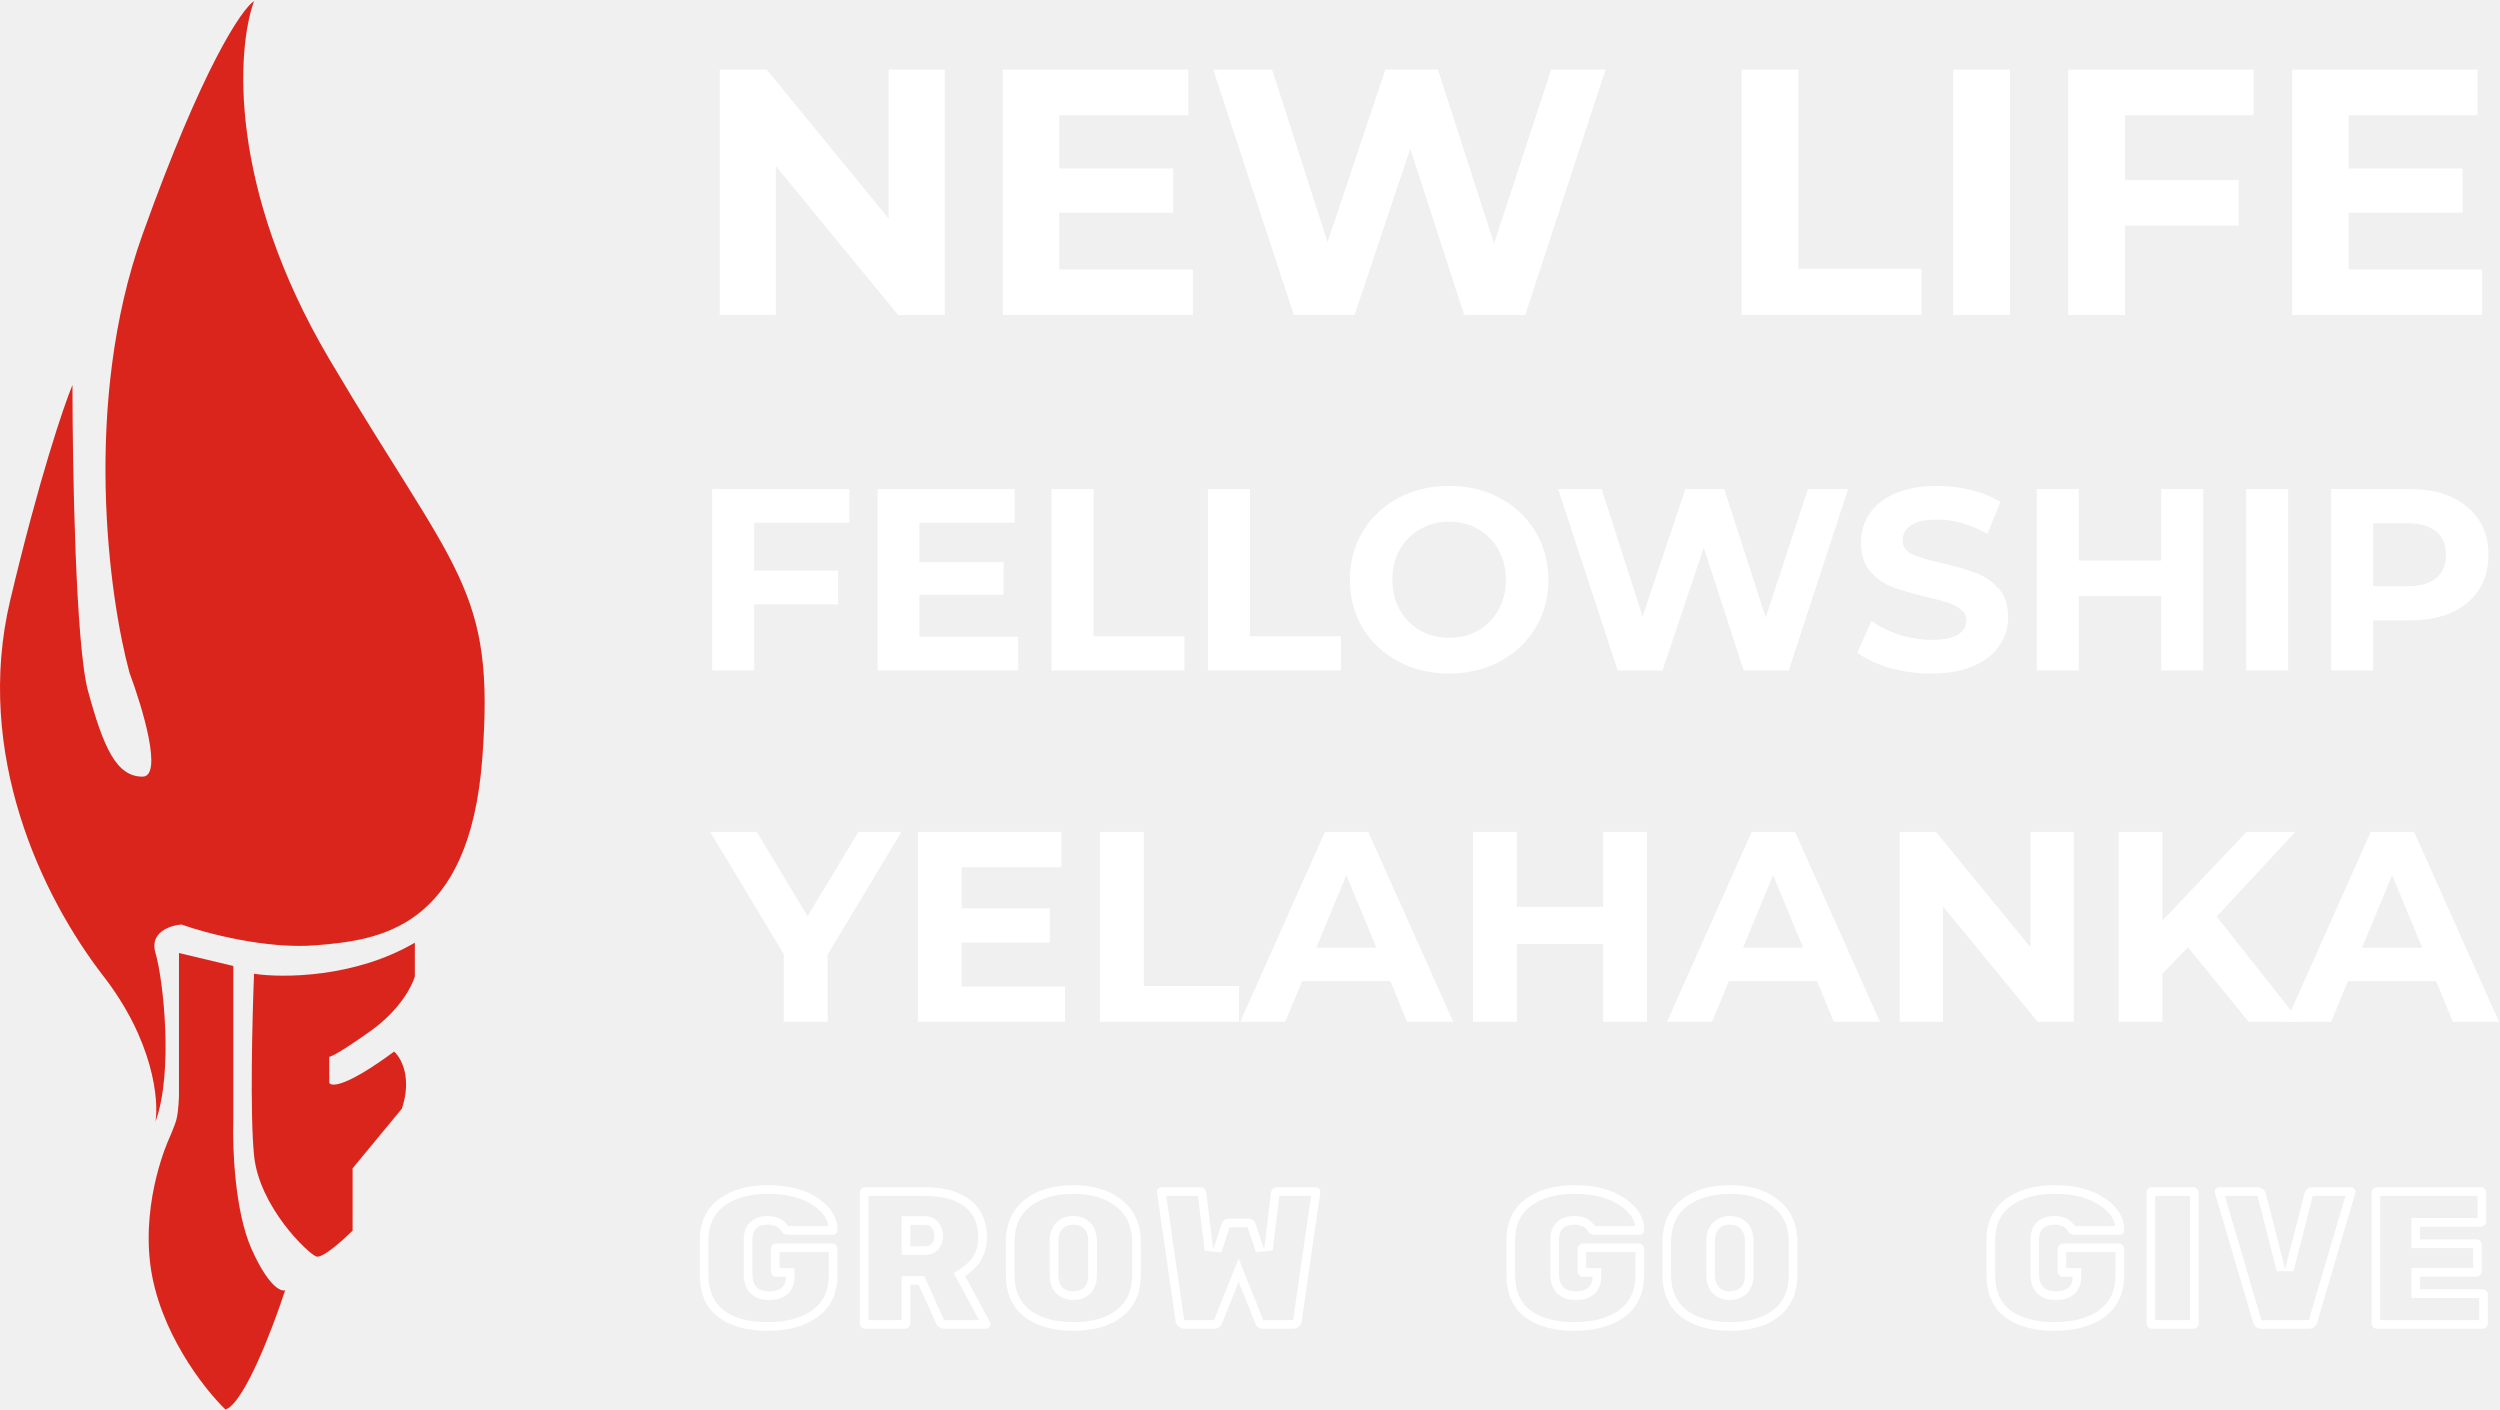
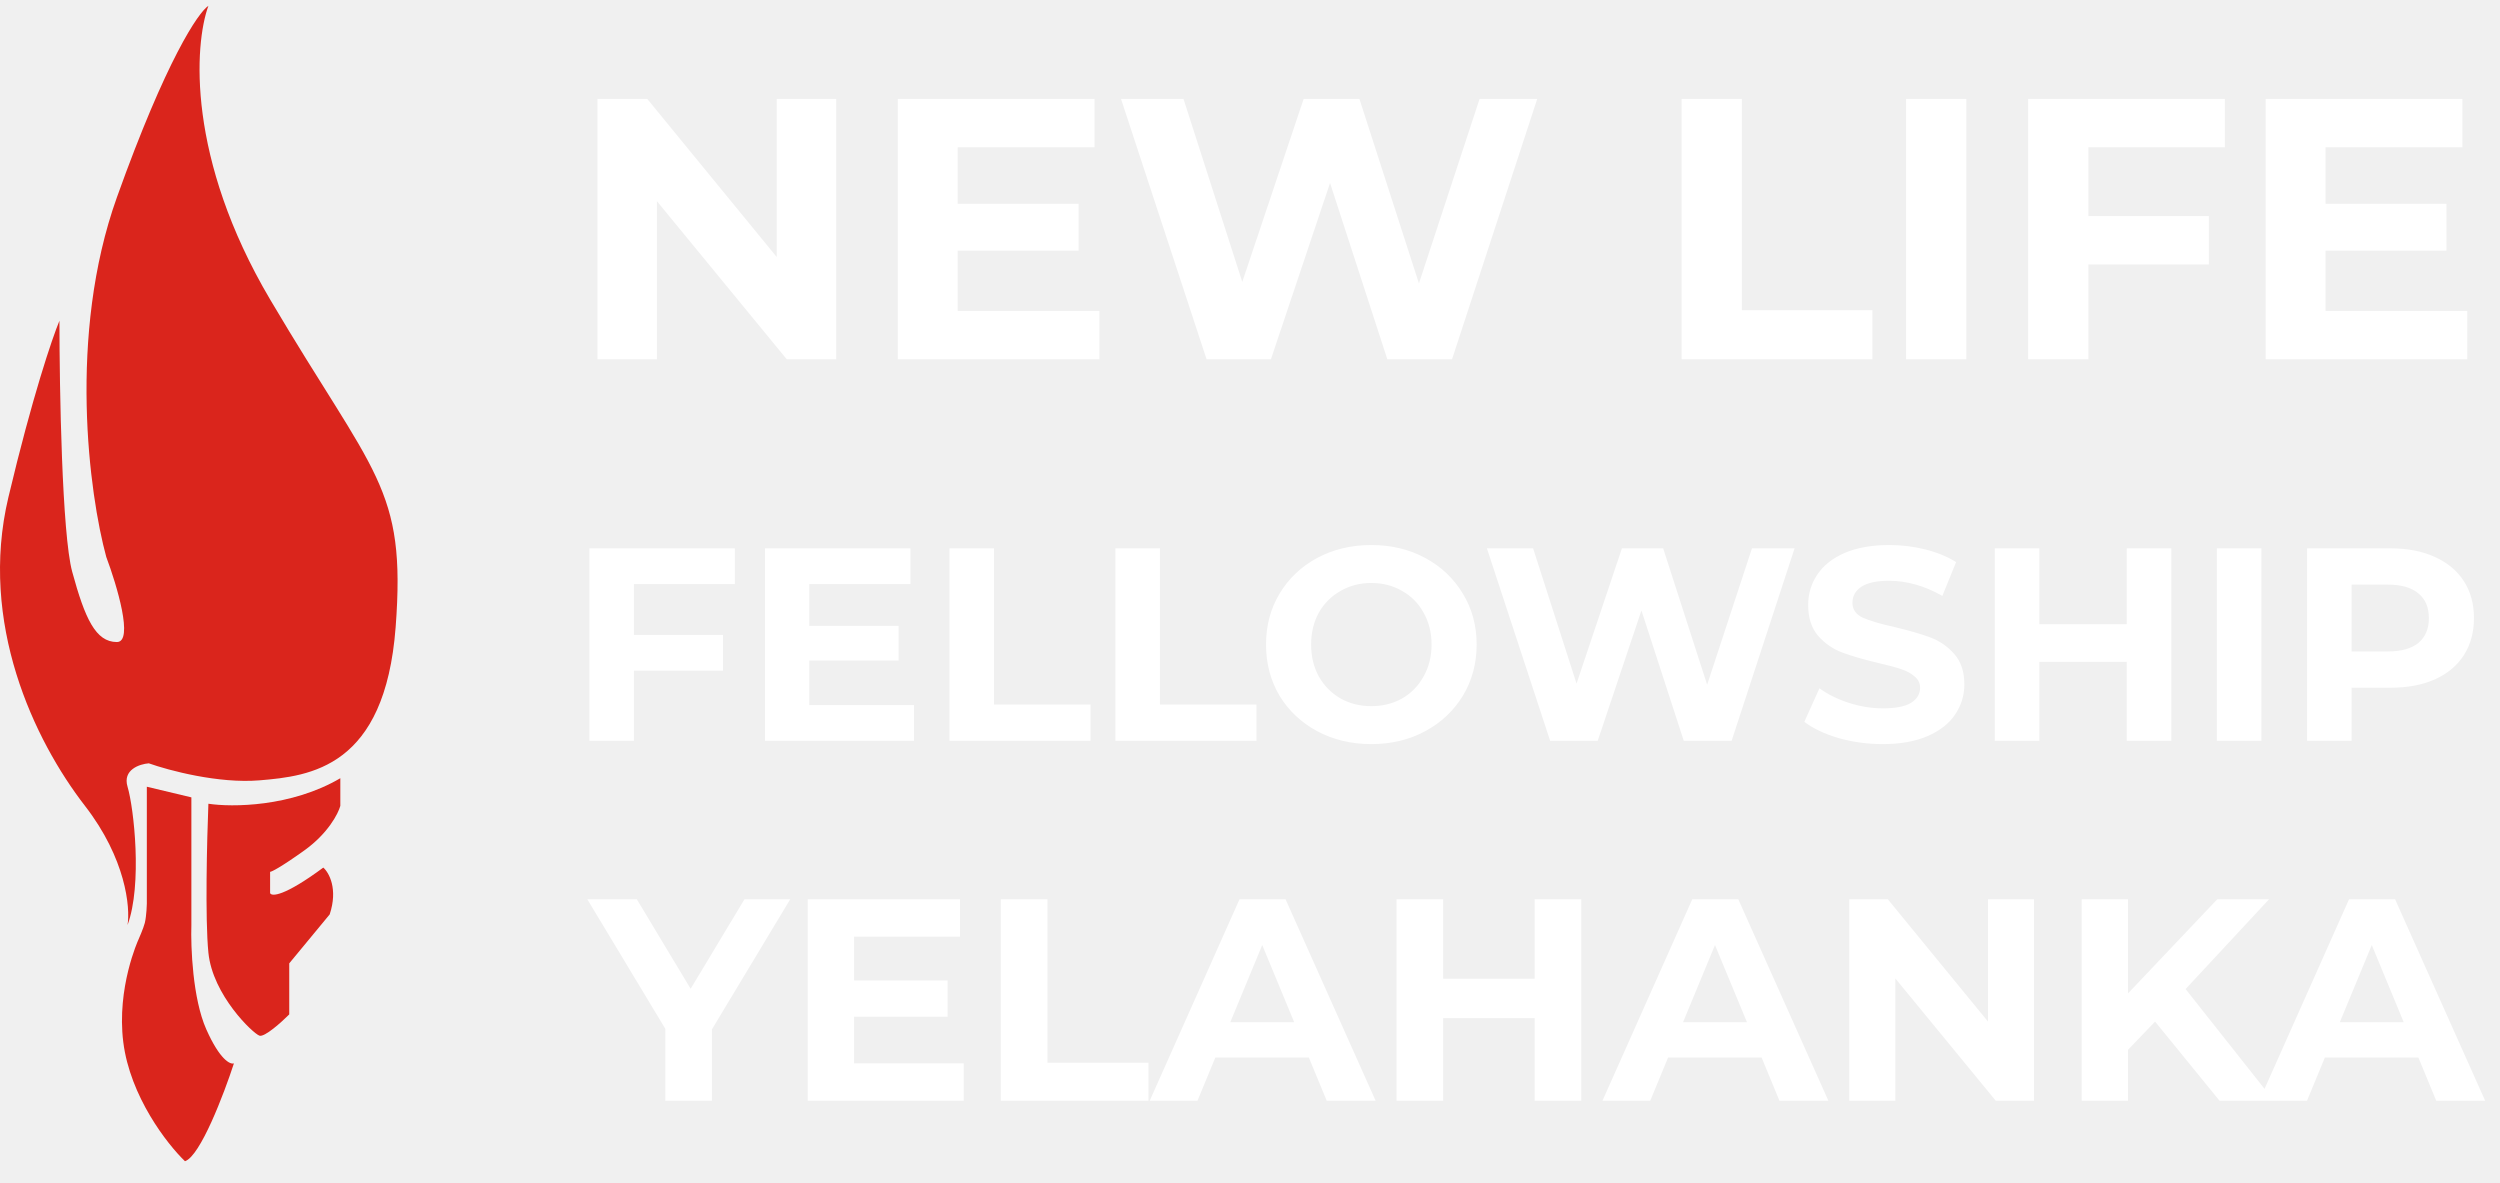
- <svg xmlns="http://www.w3.org/2000/svg" width="619" height="349" viewBox="0 0 619 349" fill="none">
-   <path d="M57.761 239.179L44.314 235.968V271.291C44.314 271.291 44.245 274.865 43.711 277.071C43.337 278.617 41.745 282.209 41.745 282.209C41.745 282.209 35.154 296.594 37.21 313.035C39.265 329.476 50.482 343.862 55.834 349C60.458 347.459 67.608 328.663 70.605 319.458C69.535 319.886 66.367 318.43 62.256 309.182C58.146 299.934 57.547 284.349 57.761 277.713V239.179Z" fill="#DA251C" />
-   <path d="M102.717 233.399C87.817 242.134 69.963 242.176 62.899 241.106C62.471 251.81 61.871 275.786 62.899 286.062C64.183 298.906 76.385 310.466 78.312 311.109C79.853 311.623 84.948 307.041 87.303 304.686V289.273L99.505 274.502C102.074 266.795 99.291 261.871 97.579 260.373C85.762 269.107 81.951 269.15 81.523 268.08V261.657C81.951 261.657 84.606 260.373 91.799 255.235C98.992 250.097 102.074 244.103 102.717 241.748V233.399Z" fill="#DA251C" />
-   <path d="M81.523 88.899C56.348 46.255 58.617 12.046 62.899 0.271C59.901 2.198 50.182 16.456 35.283 58.072C20.383 99.688 26.934 147.769 32.072 166.608C35.283 175.171 40.421 192.297 35.283 192.297C28.861 192.297 25.649 185.232 21.796 171.104C18.713 159.8 17.943 115.872 17.943 95.321C15.802 100.459 9.722 118.313 2.529 148.626C-6.462 186.517 10.236 221.839 25.649 241.748C37.98 257.676 39.35 272.361 38.494 277.713C42.989 265.511 40.421 242.391 38.494 235.968C36.953 230.831 42.133 229.118 44.916 228.904C50.91 231.045 65.981 235.069 78.312 234.042C93.725 232.757 116.203 230.188 119.414 187.801C122.626 145.414 112.992 142.203 81.523 88.899Z" fill="#DA251C" />
-   <path d="M204.927 236.344V253H194.046V236.21L175.845 205.987H187.397L199.957 226.874L212.516 205.987H223.195L204.927 236.344Z" fill="white" />
-   <path d="M263.69 244.269V253H227.288V205.987H262.816V214.718H238.101V224.926H259.928V233.389H238.101V244.269H263.69Z" fill="white" />
-   <path d="M272.347 205.987H283.227V244.135H306.801V253H272.347V205.987Z" fill="white" />
-   <path d="M344.235 242.926H322.407L318.243 253H307.094L328.049 205.987H338.795L359.817 253H348.399L344.235 242.926ZM340.81 234.665L333.355 216.665L325.9 234.665H340.81Z" fill="white" />
-   <path d="M407.812 205.987V253H396.932V233.725H375.574V253H364.694V205.987H375.574V224.523H396.932V205.987H407.812Z" fill="white" />
-   <path d="M449.897 242.926H428.069L423.905 253H412.756L433.711 205.987H444.457L465.479 253H454.061L449.897 242.926ZM446.472 234.665L439.017 216.665L431.562 234.665H446.472Z" fill="white" />
-   <path d="M513.474 205.987V253H504.542L481.102 224.456V253H470.356V205.987H479.356L502.728 234.531V205.987H513.474Z" fill="white" />
-   <path d="M541.724 234.531L535.41 241.112V253H524.597V205.987H535.41V227.949L556.231 205.987H568.32L548.843 226.941L569.461 253H556.768L541.724 234.531Z" fill="white" />
-   <path d="M603.176 242.926H581.348L577.184 253H566.035L586.99 205.987H597.736L618.757 253H607.34L603.176 242.926ZM599.75 234.665L592.295 216.665L584.84 234.665H599.75Z" fill="white" />
-   <path d="M233.93 17.24V78H222.386L192.092 41.11V78H178.204V17.24H189.836L220.042 54.13V17.24H233.93Z" fill="white" />
-   <path d="M295.351 66.716V78H248.306V17.24H294.223V28.524H262.28V41.718H290.49V52.654H262.28V66.716H295.351Z" fill="white" />
-   <path d="M397.526 17.24L377.649 78H362.546L349.179 36.857L335.378 78H320.361L300.397 17.24H314.98L328.694 59.946L343.016 17.24H356.036L369.924 60.293L384.072 17.24H397.526Z" fill="white" />
-   <path d="M431.23 17.24H445.291V66.542H475.758V78H431.23V17.24Z" fill="white" />
-   <path d="M483.615 17.24H497.677V78H483.615V17.24Z" fill="white" />
-   <path d="M526.158 28.524V44.582H554.281V55.866H526.158V78H512.096V17.24H558.013V28.524H526.158Z" fill="white" />
-   <path d="M614.579 66.716V78H567.533V17.24H613.45V28.524H581.508V41.718H609.718V52.654H581.508V66.716H614.579Z" fill="white" />
-   <path d="M186.721 129.424V141.295H207.512V149.637H186.721V166H176.326V121.082H210.271V129.424H186.721Z" fill="white" />
-   <path d="M252.089 157.658V166H217.309V121.082H251.254V129.424H227.64V139.177H248.495V147.263H227.64V157.658H252.089Z" fill="white" />
-   <path d="M260.36 121.082H270.755V157.53H293.279V166H260.36V121.082Z" fill="white" />
-   <path d="M299.087 121.082H309.482V157.53H332.006V166H299.087V121.082Z" fill="white" />
-   <path d="M358.815 166.77C354.152 166.77 349.938 165.765 346.174 163.754C342.452 161.743 339.522 158.984 337.383 155.476C335.286 151.926 334.238 147.947 334.238 143.541C334.238 139.135 335.286 135.177 337.383 131.67C339.522 128.119 342.452 125.338 346.174 123.328C349.938 121.317 354.152 120.312 358.815 120.312C363.478 120.312 367.67 121.317 371.392 123.328C375.114 125.338 378.044 128.119 380.183 131.67C382.322 135.177 383.392 139.135 383.392 143.541C383.392 147.947 382.322 151.926 380.183 155.476C378.044 158.984 375.114 161.743 371.392 163.754C367.67 165.765 363.478 166.77 358.815 166.77ZM358.815 157.915C361.467 157.915 363.863 157.316 366.002 156.118C368.141 154.877 369.809 153.166 371.007 150.984C372.248 148.803 372.868 146.321 372.868 143.541C372.868 140.76 372.248 138.279 371.007 136.097C369.809 133.915 368.141 132.226 366.002 131.028C363.863 129.787 361.467 129.167 358.815 129.167C356.163 129.167 353.767 129.787 351.628 131.028C349.489 132.226 347.799 133.915 346.559 136.097C345.361 138.279 344.762 140.76 344.762 143.541C344.762 146.321 345.361 148.803 346.559 150.984C347.799 153.166 349.489 154.877 351.628 156.118C353.767 157.316 356.163 157.915 358.815 157.915Z" fill="white" />
-   <path d="M457.591 121.082L442.897 166H431.731L421.849 135.584L411.646 166H400.545L385.786 121.082H396.567L406.705 152.653L417.293 121.082H426.918L437.186 152.909L447.645 121.082H457.591Z" fill="white" />
-   <path d="M478.153 166.77C474.603 166.77 471.159 166.299 467.822 165.358C464.528 164.374 461.876 163.112 459.865 161.572L463.395 153.744C465.32 155.155 467.608 156.289 470.261 157.145C472.913 158 475.565 158.428 478.218 158.428C481.169 158.428 483.351 158 484.763 157.145C486.175 156.246 486.88 155.07 486.88 153.615C486.88 152.546 486.453 151.669 485.597 150.984C484.784 150.257 483.715 149.68 482.389 149.252C481.105 148.824 479.351 148.353 477.127 147.84C473.704 147.027 470.902 146.215 468.721 145.402C466.539 144.589 464.657 143.284 463.074 141.487C461.534 139.691 460.764 137.295 460.764 134.3C460.764 131.691 461.469 129.338 462.881 127.242C464.293 125.103 466.41 123.413 469.234 122.173C472.1 120.932 475.587 120.312 479.693 120.312C482.56 120.312 485.362 120.654 488.1 121.338C490.837 122.023 493.233 123.007 495.287 124.29L492.078 132.183C487.928 129.83 483.779 128.654 479.629 128.654C476.72 128.654 474.56 129.124 473.148 130.065C471.779 131.006 471.095 132.247 471.095 133.787C471.095 135.327 471.886 136.482 473.469 137.252C475.095 137.98 477.555 138.707 480.849 139.434C484.271 140.247 487.073 141.06 489.255 141.872C491.436 142.685 493.297 143.969 494.837 145.723C496.42 147.477 497.212 149.851 497.212 152.845C497.212 155.412 496.484 157.765 495.03 159.904C493.618 162 491.479 163.668 488.613 164.909C485.747 166.15 482.26 166.77 478.153 166.77Z" fill="white" />
-   <path d="M545.511 121.082V166H535.116V147.583H514.71V166H504.315V121.082H514.71V138.792H535.116V121.082H545.511Z" fill="white" />
-   <path d="M556.139 121.082H566.534V166H556.139V121.082Z" fill="white" />
-   <path d="M596.637 121.082C600.616 121.082 604.06 121.745 606.969 123.071C609.92 124.397 612.188 126.279 613.771 128.718C615.353 131.156 616.145 134.044 616.145 137.381C616.145 140.675 615.353 143.562 613.771 146.043C612.188 148.482 609.92 150.364 606.969 151.69C604.06 152.974 600.616 153.615 596.637 153.615H587.59V166H577.194V121.082H596.637ZM596.06 145.145C599.183 145.145 601.557 144.482 603.183 143.156C604.808 141.787 605.621 139.862 605.621 137.381C605.621 134.857 604.808 132.932 603.183 131.605C601.557 130.236 599.183 129.552 596.06 129.552H587.59V145.145H596.06Z" fill="white" />
-   <path fill-rule="evenodd" clip-rule="evenodd" d="M177.872 297.014C174.802 299.35 173.267 302.737 173.267 307.176V315.585C173.267 320.224 174.769 323.711 177.772 326.047C180.776 328.349 184.88 329.501 190.086 329.501C195.325 329.501 199.513 328.316 202.65 325.947C205.787 323.544 207.355 320.14 207.355 315.735V309.228C207.355 308.861 207.222 308.544 206.955 308.277C206.688 308.01 206.371 307.876 206.004 307.876H192.238C191.871 307.876 191.554 308.01 191.287 308.277C191.02 308.544 190.887 308.861 190.887 309.228V314.784C190.887 315.151 191.02 315.468 191.287 315.735C191.554 316.002 191.871 316.136 192.238 316.136H194.591C194.591 317.006 194.407 317.719 194.039 318.274C193.391 319.251 192.174 319.74 190.386 319.74C187.65 319.74 186.282 318.321 186.282 315.485V306.975C186.282 304.473 187.567 303.221 190.136 303.221C190.77 303.221 191.471 303.371 192.238 303.672C192.572 303.805 193.073 304.306 193.74 305.173C194.04 305.54 194.524 305.724 195.192 305.724H206.254C206.554 305.724 206.805 305.624 207.005 305.424C207.238 305.19 207.355 304.923 207.355 304.623C207.355 301.486 205.77 298.85 202.6 296.714C199.43 294.545 195.275 293.46 190.136 293.46C185.03 293.46 180.942 294.645 177.872 297.014ZM195.213 303.585C194.927 303.228 194.647 302.906 194.376 302.635C194.081 302.34 193.62 301.921 193.033 301.686L193.025 301.683L193.018 301.68C192.073 301.31 191.103 301.082 190.136 301.082C188.536 301.082 186.94 301.472 185.753 302.628C184.556 303.794 184.143 305.38 184.143 306.975V315.485C184.143 317.214 184.559 318.907 185.769 320.161C186.992 321.429 188.669 321.878 190.386 321.878C192.044 321.878 193.686 321.53 194.932 320.463C196.241 319.341 196.73 317.76 196.73 316.136V313.997H193.026V310.015H205.217V315.735C205.217 319.559 203.894 322.297 201.355 324.244C198.696 326.25 195.01 327.362 190.086 327.362C185.181 327.362 181.591 326.277 179.079 324.354C176.716 322.513 175.406 319.721 175.406 315.585V307.176C175.406 303.291 176.714 300.583 179.167 298.716L179.173 298.712L179.179 298.707C181.771 296.707 185.353 295.599 190.136 295.599C194.987 295.599 198.68 296.623 201.392 298.479L201.399 298.483L201.405 298.488C203.709 300.04 204.841 301.732 205.136 303.585H195.213ZM231.757 327.648C232.157 328.549 232.875 329 233.909 329H244.171C244.471 329 244.721 328.9 244.921 328.7C245.155 328.466 245.272 328.232 245.272 327.999C245.272 327.765 245.222 327.548 245.122 327.348L238.965 315.935C242.569 313.633 244.371 310.479 244.371 306.475C244.371 302.437 243.019 299.35 240.316 297.215C237.613 295.045 233.859 293.961 229.054 293.961H214.237C213.87 293.961 213.553 294.094 213.286 294.361C213.019 294.628 212.886 294.945 212.886 295.312V327.648C212.886 328.016 213.019 328.333 213.286 328.6C213.553 328.867 213.87 329 214.237 329H224.048C224.415 329 224.732 328.867 224.999 328.6C225.266 328.333 225.4 328.016 225.4 327.648V318.088H227.452L231.757 327.648ZM242.429 326.861L236.139 315.203L237.813 314.133C240.852 312.191 242.232 309.692 242.232 306.475C242.232 302.965 241.088 300.55 238.99 298.893L238.984 298.888L238.978 298.883C236.778 297.117 233.558 296.1 229.054 296.1H215.024V326.861H223.261V315.949H228.834L233.711 326.78C233.725 326.811 233.737 326.833 233.746 326.849C233.776 326.854 233.829 326.861 233.909 326.861H242.429ZM223.261 301.133H229.054C230.407 301.133 231.687 301.674 232.509 302.896C233.186 303.825 233.495 304.899 233.495 306.024C233.495 307.17 233.173 308.279 232.426 309.212L232.403 309.241L232.379 309.268C231.494 310.302 230.28 310.716 229.054 310.716H223.261V301.133ZM230.756 304.122C230.389 303.555 229.821 303.271 229.054 303.271H225.4V308.577H229.054C229.788 308.577 230.355 308.344 230.756 307.876C231.156 307.376 231.356 306.759 231.356 306.024C231.356 305.29 231.156 304.656 230.756 304.122ZM277.868 297.215C274.831 294.712 270.793 293.46 265.754 293.46C260.715 293.46 256.661 294.695 253.59 297.164C250.554 299.634 249.035 303.138 249.035 307.676V315.485C249.035 320.057 250.537 323.544 253.54 325.947C256.577 328.316 260.648 329.501 265.754 329.501C270.86 329.501 274.914 328.316 277.918 325.947C280.954 323.544 282.473 320.057 282.473 315.485V307.676C282.473 303.171 280.938 299.684 277.868 297.215ZM254.866 324.268C257.42 326.256 260.976 327.362 265.754 327.362C270.54 327.362 274.076 326.253 276.593 324.267C279.02 322.346 280.334 319.534 280.334 315.485V307.676C280.334 303.714 279.016 300.883 276.527 298.881L276.517 298.873L276.507 298.865C273.95 296.758 270.439 295.599 265.754 295.599C261.067 295.599 257.53 296.742 254.936 298.827C252.484 300.823 251.174 303.669 251.174 307.676V315.485C251.174 319.538 252.475 322.35 254.866 324.268ZM265.754 321.878C264.175 321.878 262.686 321.398 261.539 320.251C260.32 319.032 259.911 317.365 259.911 315.685V307.276C259.911 305.62 260.324 303.987 261.52 302.779C262.659 301.594 264.152 301.082 265.754 301.082C267.356 301.082 268.849 301.594 269.988 302.779C271.184 303.987 271.597 305.62 271.597 307.276V315.685C271.597 317.365 271.188 319.032 269.969 320.251C268.822 321.398 267.333 321.878 265.754 321.878ZM268.457 304.272C269.124 304.94 269.458 305.941 269.458 307.276V315.685C269.458 317.053 269.124 318.071 268.457 318.739C267.79 319.406 266.889 319.74 265.754 319.74C264.619 319.74 263.718 319.406 263.051 318.739C262.384 318.071 262.05 317.053 262.05 315.685V307.276C262.05 305.941 262.384 304.94 263.051 304.272C263.718 303.572 264.619 303.221 265.754 303.221C266.889 303.221 267.79 303.572 268.457 304.272ZM291.073 327.098C291.14 327.598 291.373 328.049 291.774 328.449C292.207 328.816 292.741 329 293.375 329H300.533C301.568 329 302.252 328.549 302.586 327.648L306.69 317.387L310.795 327.648C311.129 328.549 311.813 329 312.847 329H320.005C320.639 329 321.156 328.816 321.557 328.449C321.991 328.049 322.241 327.598 322.308 327.098L326.913 295.212V295.062C326.913 294.762 326.796 294.512 326.563 294.311C326.362 294.078 326.112 293.961 325.812 293.961H316.501C315.4 293.961 314.799 294.411 314.699 295.312L312.997 309.378L310.945 303.171C310.611 302.203 310.044 301.72 309.243 301.72H304.137C303.337 301.72 302.769 302.203 302.436 303.171L300.383 309.428L298.681 295.312C298.581 294.411 297.981 293.961 296.879 293.961H287.569C287.269 293.961 287.002 294.078 286.768 294.311C286.568 294.512 286.468 294.762 286.468 295.062V295.212L291.073 327.098ZM288.757 296.1H296.622L298.26 309.684L302.416 310.095L304.461 303.858H308.92C308.921 303.862 308.922 303.865 308.923 303.868L310.967 310.05L315.121 309.635L316.758 296.1H324.624L320.192 326.785C320.189 326.789 320.186 326.794 320.181 326.8C320.171 326.812 320.155 326.83 320.134 326.851C320.112 326.856 320.071 326.861 320.005 326.861H312.847C312.823 326.861 312.802 326.861 312.783 326.86L306.69 311.628L300.598 326.86C300.579 326.861 300.558 326.861 300.533 326.861H293.375C293.285 326.861 293.232 326.851 293.207 326.843C293.201 326.835 293.198 326.83 293.197 326.827C293.195 326.823 293.194 326.821 293.194 326.82C293.193 326.818 293.193 326.817 293.193 326.815L293.191 326.804L288.757 296.1ZM316.825 295.547C316.825 295.547 316.825 295.548 316.825 295.549Z" fill="white" />
-   <path fill-rule="evenodd" clip-rule="evenodd" d="M377.598 297.014C374.528 299.35 372.993 302.737 372.993 307.176V315.585C372.993 320.224 374.495 323.711 377.498 326.047C380.501 328.349 384.606 329.501 389.812 329.501C395.051 329.501 399.239 328.316 402.376 325.947C405.513 323.544 407.081 320.14 407.081 315.735V309.228C407.081 308.861 406.948 308.544 406.681 308.277C406.414 308.01 406.097 307.876 405.73 307.876H391.964C391.597 307.876 391.28 308.01 391.013 308.277C390.746 308.544 390.613 308.861 390.613 309.228V314.784C390.613 315.151 390.746 315.468 391.013 315.735C391.28 316.002 391.597 316.136 391.964 316.136H394.317C394.317 317.006 394.133 317.719 393.765 318.274C393.117 319.251 391.899 319.74 390.112 319.74C387.376 319.74 386.008 318.321 386.008 315.485V306.975C386.008 304.473 387.292 303.221 389.862 303.221C390.496 303.221 391.197 303.371 391.964 303.672C392.298 303.805 392.798 304.306 393.466 305.173C393.766 305.54 394.25 305.724 394.918 305.724H405.98C406.28 305.724 406.53 305.624 406.731 305.424C406.964 305.19 407.081 304.923 407.081 304.623C407.081 301.486 405.496 298.85 402.326 296.714C399.156 294.545 395.001 293.46 389.862 293.46C384.756 293.46 380.668 294.645 377.598 297.014ZM394.939 303.585C394.653 303.228 394.373 302.906 394.102 302.635C393.807 302.34 393.346 301.921 392.759 301.686L392.751 301.683L392.744 301.68C391.799 301.31 390.829 301.082 389.862 301.082C388.261 301.082 386.665 301.472 385.479 302.628C384.282 303.794 383.869 305.38 383.869 306.975V315.485C383.869 317.214 384.285 318.907 385.494 320.161C386.718 321.429 388.394 321.878 390.112 321.878C391.77 321.878 393.412 321.53 394.658 320.463C395.966 319.341 396.456 317.76 396.456 316.136V313.997H392.751V310.015H404.942V315.735C404.942 319.559 403.62 322.297 401.081 324.244C398.422 326.25 394.736 327.362 389.812 327.362C384.906 327.362 381.317 326.277 378.805 324.354C376.441 322.513 375.132 319.721 375.132 315.585V307.176C375.132 303.291 376.439 300.583 378.893 298.716L378.899 298.712L378.905 298.707C381.497 296.707 385.079 295.599 389.862 295.599C394.713 295.599 398.406 296.623 401.118 298.479L401.124 298.483L401.131 298.488C403.435 300.04 404.566 301.732 404.862 303.585H394.939ZM440.443 297.215C437.406 294.712 433.368 293.46 428.329 293.46C423.29 293.46 419.236 294.695 416.165 297.164C413.129 299.634 411.61 303.138 411.61 307.676V315.485C411.61 320.057 413.112 323.544 416.115 325.947C419.152 328.316 423.223 329.501 428.329 329.501C433.435 329.501 437.489 328.316 440.493 325.947C443.529 323.544 445.048 320.057 445.048 315.485V307.676C445.048 303.171 443.513 299.684 440.443 297.215ZM417.441 324.268C419.995 326.256 423.551 327.362 428.329 327.362C433.115 327.362 436.651 326.253 439.168 324.267C441.595 322.346 442.909 319.534 442.909 315.485V307.676C442.909 303.714 441.591 300.883 439.102 298.881L439.092 298.873L439.082 298.865C436.525 296.758 433.013 295.599 428.329 295.599C423.642 295.599 420.105 296.743 417.51 298.828C415.059 300.823 413.749 303.669 413.749 307.676V315.485C413.749 319.538 415.05 322.35 417.441 324.268ZM428.329 321.878C426.75 321.878 425.261 321.398 424.114 320.251C422.895 319.032 422.486 317.365 422.486 315.685V307.276C422.486 305.62 422.899 303.987 424.095 302.779C425.234 301.594 426.727 301.082 428.329 301.082C429.931 301.082 431.424 301.594 432.563 302.779C433.759 303.987 434.172 305.62 434.172 307.276V315.685C434.172 317.365 433.763 319.032 432.544 320.251C431.397 321.398 429.908 321.878 428.329 321.878ZM431.032 304.272C431.699 304.94 432.033 305.941 432.033 307.276V315.685C432.033 317.053 431.699 318.071 431.032 318.739C430.365 319.406 429.464 319.74 428.329 319.74C427.194 319.74 426.293 319.406 425.626 318.739C424.959 318.071 424.625 317.053 424.625 315.685V307.276C424.625 305.941 424.959 304.94 425.626 304.272C426.293 303.572 427.194 303.221 428.329 303.221C429.464 303.221 430.365 303.572 431.032 304.272Z" fill="white" />
-   <path fill-rule="evenodd" clip-rule="evenodd" d="M496.461 297.014C493.391 299.35 491.856 302.737 491.856 307.176V315.585C491.856 320.224 493.358 323.711 496.361 326.047C499.365 328.349 503.469 329.501 508.675 329.501C513.914 329.501 518.102 328.316 521.239 325.947C524.376 323.544 525.944 320.14 525.944 315.735V309.228C525.944 308.861 525.811 308.544 525.544 308.277C525.277 308.01 524.96 307.876 524.593 307.876H510.827C510.46 307.876 510.143 308.01 509.876 308.277C509.609 308.544 509.476 308.861 509.476 309.228V314.784C509.476 315.151 509.609 315.468 509.876 315.735C510.143 316.002 510.46 316.136 510.827 316.136H513.18C513.18 317.006 512.996 317.719 512.628 318.274C511.98 319.251 510.763 319.74 508.975 319.74C506.239 319.74 504.871 318.321 504.871 315.485V306.975C504.871 304.473 506.155 303.221 508.725 303.221C509.359 303.221 510.06 303.371 510.827 303.672C511.161 303.805 511.662 304.306 512.329 305.173C512.629 305.54 513.113 305.724 513.781 305.724H524.843C525.143 305.724 525.394 305.624 525.594 305.424C525.827 305.19 525.944 304.923 525.944 304.623C525.944 301.486 524.359 298.85 521.189 296.714C518.019 294.545 513.864 293.46 508.725 293.46C503.619 293.46 499.531 294.645 496.461 297.014ZM513.802 303.585C513.516 303.228 513.236 302.906 512.965 302.635C512.67 302.34 512.209 301.921 511.622 301.686L511.614 301.683L511.607 301.68C510.662 301.31 509.692 301.082 508.725 301.082C507.124 301.082 505.529 301.472 504.342 302.628C503.145 303.794 502.732 305.38 502.732 306.975V315.485C502.732 317.214 503.148 318.907 504.358 320.161C505.581 321.429 507.258 321.878 508.975 321.878C510.633 321.878 512.275 321.53 513.521 320.463C514.83 319.341 515.319 317.76 515.319 316.136V313.997H511.615V310.015H523.805V315.735C523.805 319.559 522.483 322.297 519.944 324.244C517.285 326.25 513.599 327.362 508.675 327.362C503.77 327.362 500.18 326.277 497.668 324.354C495.305 322.513 493.995 319.721 493.995 315.585V307.176C493.995 303.291 495.303 300.583 497.756 298.716L497.762 298.712L497.768 298.707C500.36 296.707 503.942 295.599 508.725 295.599C513.576 295.599 517.269 296.623 519.981 298.479L519.988 298.483L519.994 298.488C522.298 300.04 523.43 301.732 523.725 303.585H513.802ZM542.25 326.861V296.1H533.613V326.861H542.25ZM582.867 294.311C582.667 294.078 582.416 293.961 582.116 293.961H572.806C571.604 293.961 570.853 294.511 570.553 295.613L565.798 314.234L561.042 295.613C560.742 294.511 559.991 293.961 558.79 293.961H549.479C549.179 293.961 548.912 294.078 548.679 294.311C548.478 294.512 548.378 294.712 548.378 294.912C548.378 295.112 548.395 295.279 548.428 295.413L557.839 327.348C558.139 328.449 558.89 329 560.091 329H571.504C572.705 329 573.456 328.449 573.757 327.348L583.167 295.413C583.2 295.279 583.217 295.112 583.217 294.912C583.217 294.712 583.1 294.512 582.867 294.311ZM580.735 296.1H572.806C572.731 296.1 572.676 296.104 572.637 296.11C572.631 296.125 572.626 296.142 572.62 296.163L567.87 314.763H563.725L558.976 296.163C558.97 296.142 558.964 296.125 558.959 296.11C558.92 296.104 558.864 296.1 558.79 296.1H550.86L559.896 326.764L559.902 326.785C559.909 326.811 559.916 326.833 559.922 326.851C559.962 326.857 560.017 326.861 560.091 326.861H571.504C571.578 326.861 571.634 326.857 571.673 326.851C571.679 326.833 571.686 326.811 571.693 326.785L571.699 326.764L580.735 296.1ZM615.182 303.321C615.449 303.054 615.583 302.737 615.583 302.37V295.312C615.583 294.945 615.449 294.628 615.182 294.361C614.915 294.094 614.598 293.961 614.231 293.961H588.552C588.185 293.961 587.868 294.094 587.601 294.361C587.334 294.628 587.201 294.945 587.201 295.312V327.648C587.201 328.016 587.334 328.333 587.601 328.6C587.868 328.867 588.185 329 588.552 329H614.632C614.999 329 615.316 328.867 615.583 328.6C615.85 328.333 615.983 328.016 615.983 327.648V320.591C615.983 320.224 615.85 319.907 615.583 319.64C615.316 319.373 614.999 319.239 614.632 319.239H599.214V316.086H613.13C613.497 316.086 613.814 315.952 614.081 315.685C614.348 315.418 614.481 315.101 614.481 314.734V308.227C614.481 307.86 614.348 307.543 614.081 307.276C613.814 307.009 613.497 306.875 613.13 306.875H599.214V303.722H614.231C614.598 303.722 614.915 303.588 615.182 303.321ZM597.076 321.378V313.947H612.343V309.014H597.076V301.583H613.444V296.1H589.34V326.861H613.844V321.378H597.076ZM532.826 329H543.038C543.405 329 543.722 328.867 543.989 328.6C544.256 328.333 544.389 328.016 544.389 327.648V295.312C544.389 294.945 544.256 294.628 543.989 294.361C543.722 294.094 543.405 293.961 543.038 293.961H532.826C532.459 293.961 532.142 294.094 531.875 294.361C531.608 294.628 531.475 294.945 531.475 295.312V327.648C531.475 328.016 531.608 328.333 531.875 328.6C532.142 328.867 532.459 329 532.826 329Z" fill="white" />
+ <svg xmlns="http://www.w3.org/2000/svg" width="167" height="79" viewBox="0 0 167 79" fill="none">
+   <path d="M12.784 53.264L9.808 52.553V60.371C9.808 60.371 9.792 61.162 9.674 61.65C9.591 61.992 9.239 62.787 9.239 62.787C9.239 62.787 7.781 65.971 8.235 69.61C8.69 73.249 11.173 76.433 12.357 77.57C13.381 77.229 14.963 73.069 15.627 71.031C15.39 71.126 14.688 70.804 13.779 68.757C12.869 66.71 12.736 63.261 12.784 61.792V53.264Z" fill="#DA251C" />
+   <path d="M22.734 51.985C19.436 53.918 15.485 53.927 13.921 53.69C13.826 56.059 13.694 61.366 13.921 63.64C14.205 66.483 16.906 69.041 17.332 69.183C17.674 69.297 18.801 68.283 19.322 67.762V64.351L22.023 61.082C22.591 59.376 21.976 58.286 21.596 57.955C18.981 59.888 18.138 59.897 18.043 59.66V58.239C18.138 58.239 18.725 57.955 20.317 56.817C21.909 55.68 22.591 54.354 22.734 53.833V51.985Z" fill="#DA251C" />
+   <path d="M18.043 20.003C12.471 10.565 12.973 2.994 13.921 0.388C13.258 0.814 11.107 3.97 7.809 13.181C4.511 22.391 5.961 33.033 7.098 37.202C7.809 39.097 8.946 42.888 7.809 42.888C6.388 42.888 5.677 41.324 4.824 38.197C4.142 35.696 3.971 25.973 3.971 21.425C3.497 22.562 2.152 26.513 0.56 33.222C-1.43 41.608 2.265 49.426 5.677 53.833C8.406 57.358 8.709 60.608 8.52 61.792C9.515 59.092 8.946 53.975 8.52 52.553C8.178 51.416 9.325 51.037 9.941 50.99C11.268 51.464 14.603 52.354 17.332 52.127C20.744 51.843 25.718 51.274 26.429 41.893C27.14 32.512 25.008 31.801 18.043 20.003Z" fill="#DA251C" />
+   <path d="M47.557 68.761V73.529H44.443V68.723L39.233 60.072H42.54L46.135 66.051L49.73 60.072H52.786L47.557 68.761ZM64.377 71.03V73.529H53.958V60.072H64.127V62.571H57.053V65.493H63.301V67.916H57.053V71.03H64.377ZM66.855 60.072H69.969V70.991H76.717V73.529H66.855V60.072ZM87.432 70.645H81.184L79.992 73.529H76.801L82.799 60.072H85.875L91.892 73.529H88.624L87.432 70.645ZM86.451 68.281L84.317 63.129L82.184 68.281H86.451ZM105.63 60.072V73.529H102.515V68.012H96.402V73.529H93.288V60.072H96.402V65.378H102.515V60.072H105.63ZM117.676 70.645H111.428L110.236 73.529H107.045L113.043 60.072H116.118L122.136 73.529H118.868L117.676 70.645ZM116.695 68.281L114.561 63.129L112.428 68.281H116.695ZM135.873 60.072V73.529H133.317L126.608 65.359V73.529H123.532V60.072H126.108L132.798 68.242V60.072H135.873ZM143.959 68.242L142.152 70.126V73.529H139.057V60.072H142.152V66.359L148.112 60.072H151.572L145.997 66.07L151.899 73.529H148.265L143.959 68.242ZM161.549 70.645H155.301L154.109 73.529H150.918L156.916 60.072H159.992L166.009 73.529H162.741L161.549 70.645ZM160.568 68.281L158.435 63.129L156.301 68.281H160.568Z" fill="white" />
+   <path d="M55.859 6.609V24H52.555L43.884 13.441V24H39.909V6.609H43.238L51.884 17.168V6.609H55.859ZM73.44 20.77V24H59.974V6.609H73.117V9.838H63.974V13.615H72.049V16.745H63.974V20.77H73.44ZM102.686 6.609L96.996 24H92.673L88.847 12.223L84.897 24H80.599L74.884 6.609H79.058L82.984 18.832L87.083 6.609H90.81L94.785 18.932L98.835 6.609H102.686ZM112.333 6.609H116.358V20.721H125.078V24H112.333V6.609ZM127.327 6.609H131.352V24H127.327V6.609ZM139.504 9.838V14.435H147.554V17.665H139.504V24H135.479V6.609H148.622V9.838H139.504ZM164.813 20.77V24H151.347V6.609H164.49V9.838H155.347V13.615H163.422V16.745H155.347V20.77H164.813Z" fill="white" />
+   <path d="M42.347 39.016V42.414H48.298V44.802H42.347V49.486H39.371V36.629H49.087V39.016H42.347ZM61.057 47.098V49.486H51.102V36.629H60.818V39.016H54.059V41.808H60.028V44.122H54.059V47.098H61.057ZM63.424 36.629H66.4V47.061H72.847V49.486H63.424V36.629ZM74.509 36.629H77.485V47.061H83.932V49.486H74.509V36.629ZM91.605 49.706C90.271 49.706 89.065 49.418 87.987 48.843C86.922 48.267 86.083 47.477 85.471 46.473C84.871 45.457 84.571 44.318 84.571 43.057C84.571 41.796 84.871 40.663 85.471 39.659C86.083 38.643 86.922 37.847 87.987 37.271C89.065 36.696 90.271 36.408 91.605 36.408C92.94 36.408 94.14 36.696 95.205 37.271C96.271 37.847 97.109 38.643 97.722 39.659C98.334 40.663 98.64 41.796 98.64 43.057C98.64 44.318 98.334 45.457 97.722 46.473C97.109 47.477 96.271 48.267 95.205 48.843C94.14 49.418 92.94 49.706 91.605 49.706ZM91.605 47.171C92.365 47.171 93.05 47 93.662 46.657C94.275 46.302 94.752 45.812 95.095 45.188C95.45 44.563 95.628 43.853 95.628 43.057C95.628 42.261 95.45 41.551 95.095 40.926C94.752 40.302 94.275 39.818 93.662 39.475C93.05 39.12 92.365 38.943 91.605 38.943C90.846 38.943 90.16 39.12 89.548 39.475C88.936 39.818 88.452 40.302 88.097 40.926C87.754 41.551 87.583 42.261 87.583 43.057C87.583 43.853 87.754 44.563 88.097 45.188C88.452 45.812 88.936 46.302 89.548 46.657C90.16 47 90.846 47.171 91.605 47.171ZM119.878 36.629L115.672 49.486H112.476L109.648 40.779L106.727 49.486H103.55L99.325 36.629H102.411L105.313 45.665L108.344 36.629H111.099L114.037 45.739L117.031 36.629H119.878ZM125.764 49.706C124.747 49.706 123.762 49.571 122.807 49.302C121.864 49.02 121.105 48.659 120.529 48.218L121.539 45.977C122.09 46.381 122.745 46.706 123.505 46.951C124.264 47.196 125.023 47.318 125.782 47.318C126.627 47.318 127.252 47.196 127.656 46.951C128.06 46.694 128.262 46.357 128.262 45.941C128.262 45.635 128.139 45.383 127.894 45.188C127.662 44.979 127.356 44.814 126.976 44.692C126.609 44.569 126.107 44.434 125.47 44.288C124.49 44.055 123.688 43.822 123.064 43.59C122.439 43.357 121.901 42.983 121.447 42.469C121.007 41.955 120.786 41.269 120.786 40.412C120.786 39.665 120.988 38.992 121.392 38.392C121.796 37.779 122.403 37.296 123.211 36.941C124.031 36.586 125.029 36.408 126.205 36.408C127.025 36.408 127.827 36.506 128.611 36.702C129.394 36.898 130.08 37.179 130.668 37.547L129.749 39.806C128.562 39.133 127.374 38.796 126.186 38.796C125.354 38.796 124.735 38.931 124.331 39.2C123.939 39.469 123.743 39.824 123.743 40.265C123.743 40.706 123.97 41.037 124.423 41.257C124.888 41.465 125.592 41.673 126.535 41.882C127.515 42.114 128.317 42.347 128.941 42.579C129.566 42.812 130.098 43.179 130.539 43.681C130.992 44.184 131.219 44.863 131.219 45.72C131.219 46.455 131.011 47.128 130.594 47.741C130.19 48.341 129.578 48.818 128.758 49.173C127.937 49.528 126.939 49.706 125.764 49.706ZM145.044 36.629V49.486H142.068V44.214H136.228V49.486H133.252V36.629H136.228V41.698H142.068V36.629H145.044ZM148.086 36.629H151.061V49.486H148.086V36.629ZM159.678 36.629C160.816 36.629 161.802 36.818 162.635 37.198C163.48 37.577 164.129 38.116 164.582 38.814C165.035 39.512 165.261 40.339 165.261 41.294C165.261 42.237 165.035 43.063 164.582 43.773C164.129 44.471 163.48 45.01 162.635 45.39C161.802 45.757 160.816 45.941 159.678 45.941H157.088V49.486H154.112V36.629H159.678ZM159.512 43.516C160.406 43.516 161.086 43.326 161.551 42.947C162.016 42.555 162.249 42.004 162.249 41.294C162.249 40.571 162.016 40.02 161.551 39.641C161.086 39.249 160.406 39.053 159.512 39.053H157.088V43.516H159.512Z" fill="white" />
</svg>
